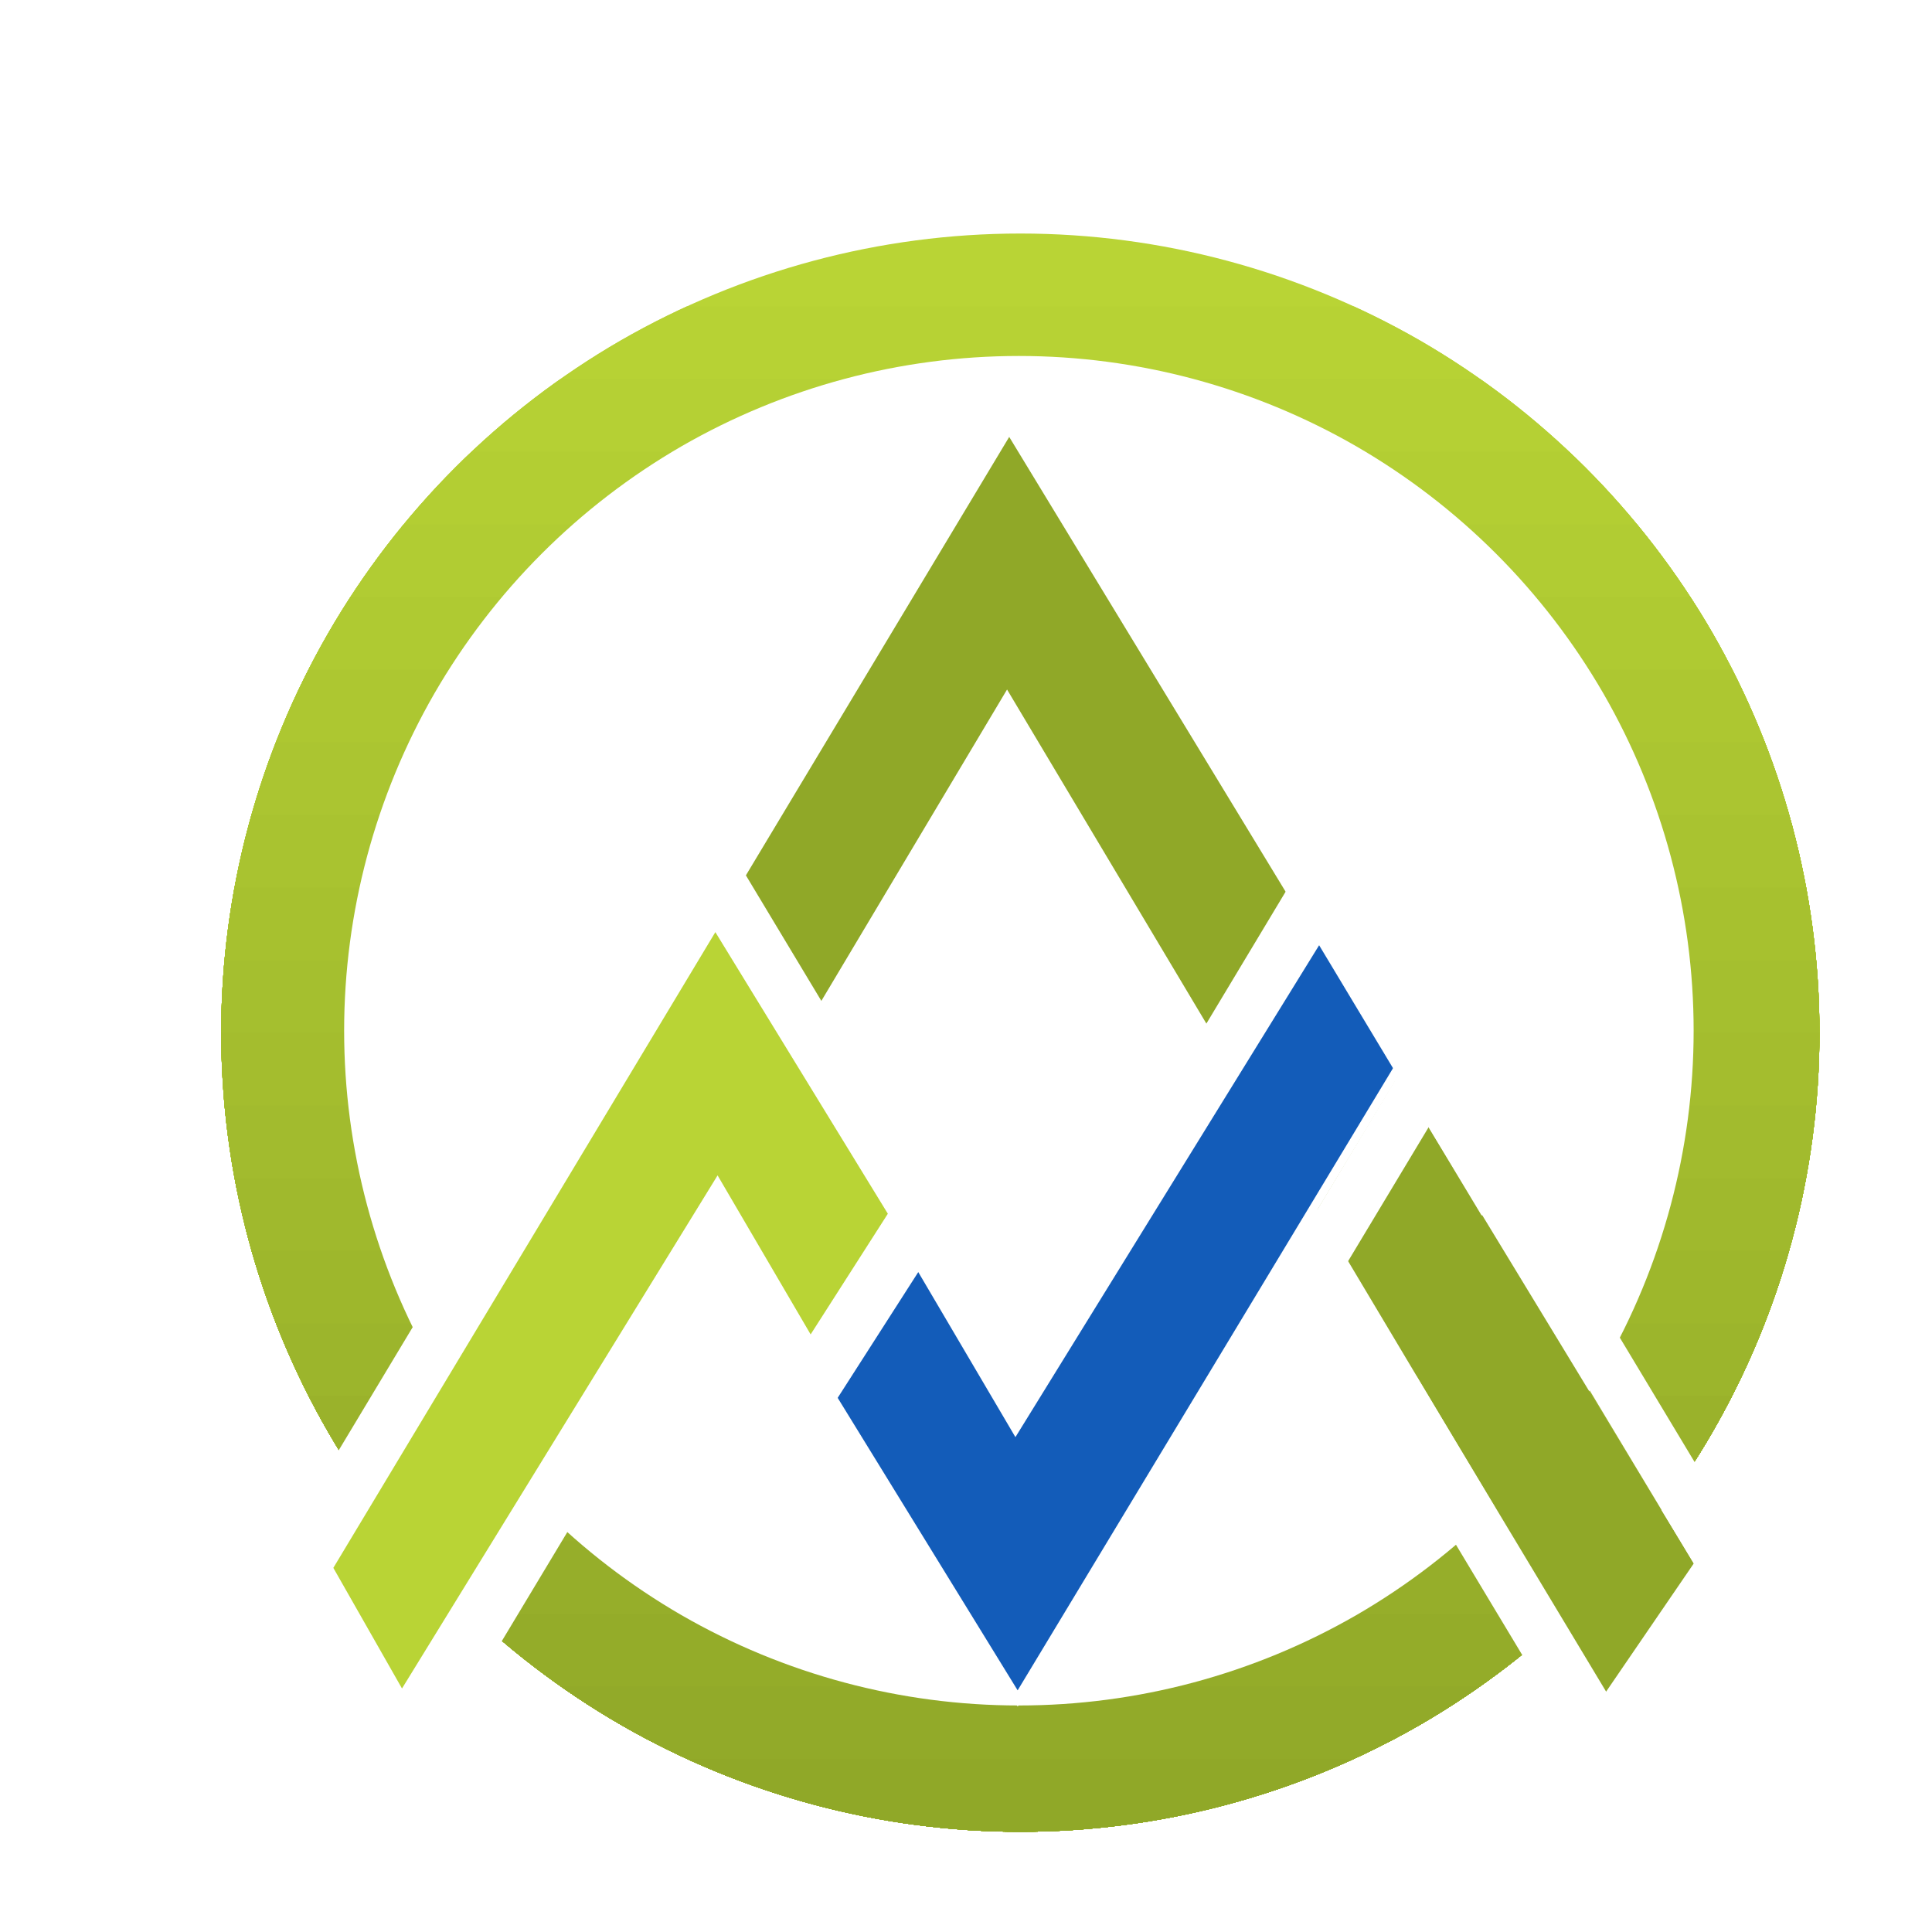
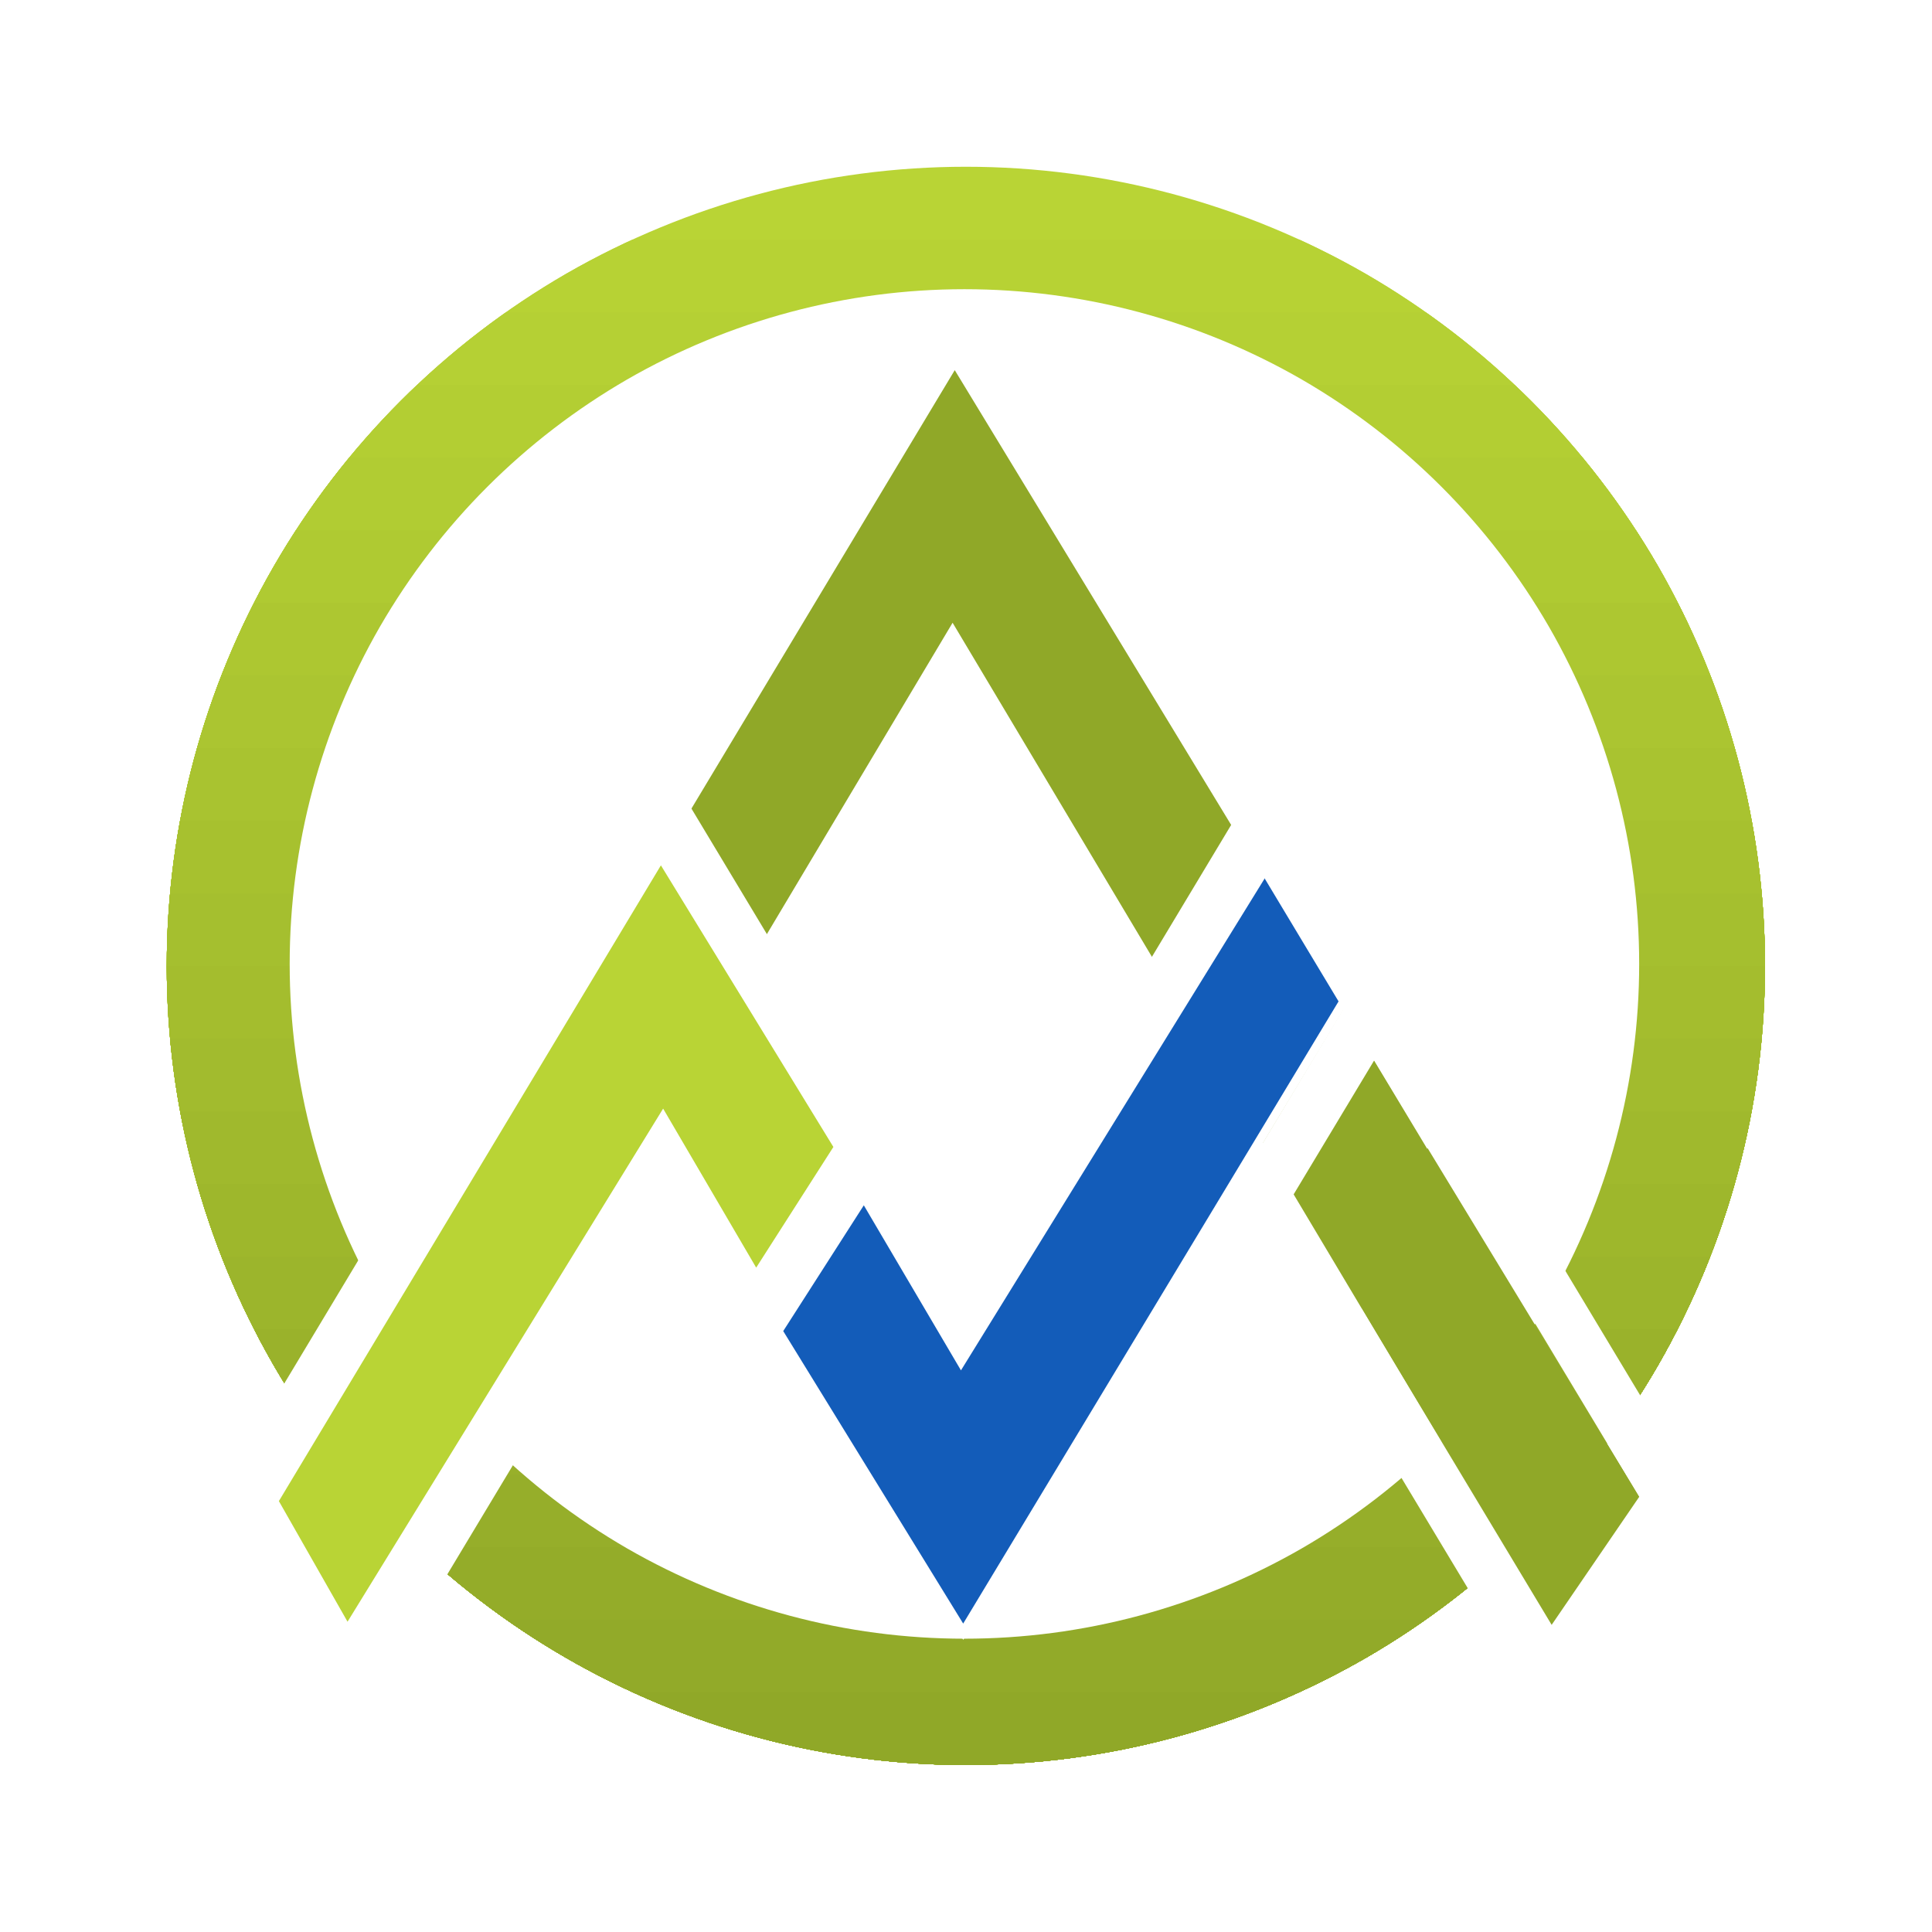
- <svg xmlns="http://www.w3.org/2000/svg" version="1.2" width="200mm" height="200mm" viewBox="400 400 8000 8000" preserveAspectRatio="xMidYMid" fill-rule="evenodd" stroke-width="28.222" stroke-linejoin="round" xml:space="preserve">
+ <svg xmlns="http://www.w3.org/2000/svg" version="1.2" width="200mm" height="200mm" viewBox="625.5 676.5 8000 8000" preserveAspectRatio="xMidYMid" fill-rule="evenodd" stroke-width="28.222" stroke-linejoin="round" xml:space="preserve">
  <g class="SlideGroup">
    <g>
      <g id="container-id1">
        <g id="id1" class="Slide" clip-path="url(#presentation_clip_path)">
          <g class="Page">
            <g class="com.sun.star.drawing.CustomShape">
              <g id="id3">
                <rect class="BoundingBox" stroke="none" fill="none" x="1316" y="1367" width="6619" height="6619" />
                <defs>
                  <clipPath id="clip_path_1" clipPathUnits="userSpaceOnUse">
                    <path d="M 1316,4676 L 1316,4676 C 1316,4095 1469,3525 1759,3022 2050,2518 2467,2101 2970,1810 3474,1520 4044,1367 4625,1367 L 4625,1367 C 5206,1367 5776,1520 6280,1810 6783,2101 7200,2518 7491,3021 7781,3525 7934,4095 7934,4676 L 7934,4676 7934,4676 C 7934,5257 7781,5827 7491,6330 7200,6834 6783,7251 6280,7542 5776,7832 5206,7985 4625,7985 L 4625,7985 C 4044,7985 3474,7832 2971,7542 2467,7251 2050,6834 1759,6330 1469,5827 1316,5257 1316,4676 L 1316,4676 Z" />
                  </clipPath>
                </defs>
                <g clip-path="url(#clip_path_1)">
                  <path fill="rgb(185,212,53)" stroke="none" d="M 1316,1367 L 7934,1367 7934,7985 1316,7985 1316,1367 Z" />
                  <path fill="rgb(183,210,52)" stroke="none" d="M 1316,1669 L 7934,1669 7934,7985 1316,7985 1316,1669 Z" />
                  <path fill="rgb(181,208,52)" stroke="none" d="M 1316,1970 L 7934,1970 7934,7985 1316,7985 1316,1970 Z" />
                  <path fill="rgb(179,206,51)" stroke="none" d="M 1316,2270 L 7934,2270 7934,7985 1316,7985 1316,2270 Z" />
                  <path fill="rgb(177,204,51)" stroke="none" d="M 1316,2571 L 7934,2571 7934,7985 1316,7985 1316,2571 Z" />
                  <path fill="rgb(175,202,50)" stroke="none" d="M 1316,2872 L 7934,2872 7934,7985 1316,7985 1316,2872 Z" />
                  <path fill="rgb(173,199,49)" stroke="none" d="M 1316,3173 L 7934,3173 7934,7985 1316,7985 1316,3173 Z" />
                  <path fill="rgb(171,197,49)" stroke="none" d="M 1316,3473 L 7934,3473 7934,7985 1316,7985 1316,3473 Z" />
                  <path fill="rgb(169,195,48)" stroke="none" d="M 1316,3774 L 7934,3774 7934,7985 1316,7985 1316,3774 Z" />
                  <path fill="rgb(167,193,47)" stroke="none" d="M 1316,4075 L 7934,4075 7934,7985 1316,7985 1316,4075 Z" />
                  <path fill="rgb(165,191,47)" stroke="none" d="M 1316,4376 L 7934,4376 7934,7985 1316,7985 1316,4376 Z" />
                  <path fill="rgb(164,189,46)" stroke="none" d="M 1316,4676 L 7934,4676 7934,7985 1316,7985 1316,4676 Z" />
                  <path fill="rgb(162,187,46)" stroke="none" d="M 1316,4977 L 7934,4977 7934,7985 1316,7985 1316,4977 Z" />
                  <path fill="rgb(160,185,45)" stroke="none" d="M 1316,5278 L 7934,5278 7934,7985 1316,7985 1316,5278 Z" />
                  <path fill="rgb(158,183,44)" stroke="none" d="M 1316,5579 L 7934,5579 7934,7985 1316,7985 1316,5579 Z" />
                  <path fill="rgb(156,181,44)" stroke="none" d="M 1316,5880 L 7934,5880 7934,7985 1316,7985 1316,5880 Z" />
                  <path fill="rgb(154,178,43)" stroke="none" d="M 1316,6180 L 7934,6180 7934,7985 1316,7985 1316,6180 Z" />
                  <path fill="rgb(152,176,42)" stroke="none" d="M 1316,6481 L 7934,6481 7934,7985 1316,7985 1316,6481 Z" />
                  <path fill="rgb(150,174,42)" stroke="none" d="M 1316,6782 L 7934,6782 7934,7985 1316,7985 1316,6782 Z" />
                  <path fill="rgb(148,172,41)" stroke="none" d="M 1316,7083 L 7934,7083 7934,7985 1316,7985 1316,7083 Z" />
                  <path fill="rgb(146,170,41)" stroke="none" d="M 1316,7383 L 7934,7383 7934,7985 1316,7985 1316,7383 Z" />
                  <path fill="rgb(144,168,40)" stroke="none" d="M 1316,7684 L 7934,7684 7934,7985 1316,7985 1316,7684 Z" />
                </g>
              </g>
            </g>
            <g class="com.sun.star.drawing.CustomShape">
              <g id="id4">
                <rect class="BoundingBox" stroke="none" fill="none" x="1825" y="1874" width="5589" height="5589" />
                <path fill="rgb(255,255,255)" stroke="none" d="M 1825,4668 L 1825,4668 C 1825,4178 1954,3696 2199,3271 2445,2846 2797,2494 3222,2248 3647,2003 4129,1874 4619,1874 L 4619,1874 C 5109,1874 5591,2003 6016,2248 6441,2494 6793,2846 7039,3271 7284,3696 7413,4178 7413,4668 L 7413,4668 7413,4668 C 7413,5158 7284,5640 7039,6065 6793,6490 6441,6842 6016,7088 5591,7333 5109,7462 4619,7462 L 4619,7462 C 4129,7462 3647,7333 3222,7088 2797,6842 2445,6490 2199,6065 1954,5640 1825,5158 1825,4668 L 1825,4668 Z" />
              </g>
            </g>
            <g class="com.sun.star.drawing.CustomShape">
              <g id="id5">
                <rect class="BoundingBox" stroke="none" fill="none" x="1772" y="2209" width="5643" height="5202" />
                <path fill="rgb(144,168,40)" stroke="none" d="M 4579,2243 L 7393,6873 7049,7376 4570,3221 2092,7376 1793,6882 4579,2243 4579,2243 Z" />
                <path fill="none" stroke="rgb(144,168,40)" stroke-width="35" stroke-linejoin="miter" d="M 4579,2243 L 7393,6873 7049,7376 4570,3221 2092,7376 1793,6882 4579,2243 4579,2243 Z" />
              </g>
            </g>
            <g class="com.sun.star.drawing.CustomShape">
              <g id="id6">
                <rect class="BoundingBox" stroke="none" fill="none" x="3287" y="4002" width="1215" height="1822" />
                <path fill="rgb(255,255,255)" stroke="none" d="M 3800,4969 L 3287,4115 3475,4002 4501,5709 4313,5822 3800,4969 Z" />
              </g>
            </g>
            <g class="com.sun.star.drawing.CustomShape">
              <g id="id7">
                <rect class="BoundingBox" stroke="none" fill="none" x="4819" y="3890" width="1215" height="1822" />
                <path fill="rgb(255,255,255)" stroke="none" d="M 5332,4744 L 5845,3890 6033,4003 5007,5710 4819,5597 5332,4744 Z" />
              </g>
            </g>
            <g class="com.sun.star.drawing.CustomShape">
              <g id="id8">
                <rect class="BoundingBox" stroke="none" fill="none" x="3628" y="4482" width="1215" height="1822" />
                <path fill="rgb(255,255,255)" stroke="none" d="M 4141,5336 L 4654,4482 4842,4595 3816,6302 3628,6189 4141,5336 Z" />
              </g>
            </g>
            <g class="com.sun.star.drawing.CustomShape">
              <g id="id9">
                <rect class="BoundingBox" stroke="none" fill="none" x="5394" y="4468" width="1215" height="1822" />
                <path fill="rgb(255,255,255)" stroke="none" d="M 5907,5322 L 6420,4468 6608,4581 5582,6288 5394,6175 5907,5322 Z" />
              </g>
            </g>
            <g class="com.sun.star.drawing.CustomShape">
              <g id="id10">
                <rect class="BoundingBox" stroke="none" fill="none" x="6563" y="5346" width="1215" height="1822" />
                <path fill="rgb(255,255,255)" stroke="none" d="M 7076,6313 L 6563,5459 6751,5346 7777,7053 7589,7166 7076,6313 Z" />
              </g>
            </g>
            <g class="com.sun.star.drawing.CustomShape">
              <g id="id11">
                <rect class="BoundingBox" stroke="none" fill="none" x="6076" y="6096" width="1215" height="1822" />
                <path fill="rgb(255,255,255)" stroke="none" d="M 6589,7063 L 6076,6209 6264,6096 7290,7803 7102,7916 6589,7063 Z" />
              </g>
            </g>
            <g class="com.sun.star.drawing.CustomShape">
              <g id="id12">
                <rect class="BoundingBox" stroke="none" fill="none" x="1900" y="6024" width="1215" height="1822" />
                <path fill="rgb(255,255,255)" stroke="none" d="M 2413,6878 L 2926,6024 3114,6137 2088,7844 1900,7731 2413,6878 Z" />
              </g>
            </g>
            <g class="com.sun.star.drawing.CustomShape">
              <g id="id13">
                <rect class="BoundingBox" stroke="none" fill="none" x="1318" y="5504" width="1215" height="1822" />
                <path fill="rgb(255,255,255)" stroke="none" d="M 1831,6358 L 2344,5504 2532,5617 1506,7324 1318,7211 1831,6358 Z" />
              </g>
            </g>
            <g class="com.sun.star.drawing.CustomShape">
              <g id="id14">
                <rect class="BoundingBox" stroke="none" fill="none" x="1739" y="4192" width="2380" height="3270" />
                <path fill="rgb(185,212,53)" stroke="none" d="M 1760,6892 L 3362,4226 4097,5426 3756,5959 3371,5301 2064,7426 1760,6892 1760,6892 Z" />
                <path fill="none" stroke="rgb(255,255,255)" stroke-width="35" stroke-linejoin="miter" d="M 1760,6892 L 3362,4226 4097,5426 3756,5959 3371,5301 2064,7426 1760,6892 1760,6892 Z" />
              </g>
            </g>
            <g class="com.sun.star.drawing.CustomShape">
              <g id="id15">
                <rect class="BoundingBox" stroke="none" fill="none" x="3827" y="4076" width="2479" height="3392" />
                <path fill="rgb(19,92,185)" stroke="none" d="M 6284,4665 L 4614,7433 3848,6188 4203,5634 4605,6317 5967,4111 6284,4665 6284,4665 Z" />
                <path fill="none" stroke="rgb(255,255,255)" stroke-width="35" stroke-linejoin="miter" d="M 6284,4665 L 4614,7433 3848,6188 4203,5634 4605,6317 5967,4111 6284,4665 6284,4665 Z" />
              </g>
            </g>
            <g class="com.sun.star.drawing.CustomShape">
              <g id="id16">
                <rect class="BoundingBox" stroke="none" fill="none" x="5509" y="3613" width="1215" height="1822" />
                <path fill="rgb(255,255,255)" stroke="none" d="M 6022,4580 L 5509,3726 5697,3613 6723,5320 6535,5433 6022,4580 Z" />
              </g>
            </g>
          </g>
        </g>
      </g>
    </g>
  </g>
</svg>
